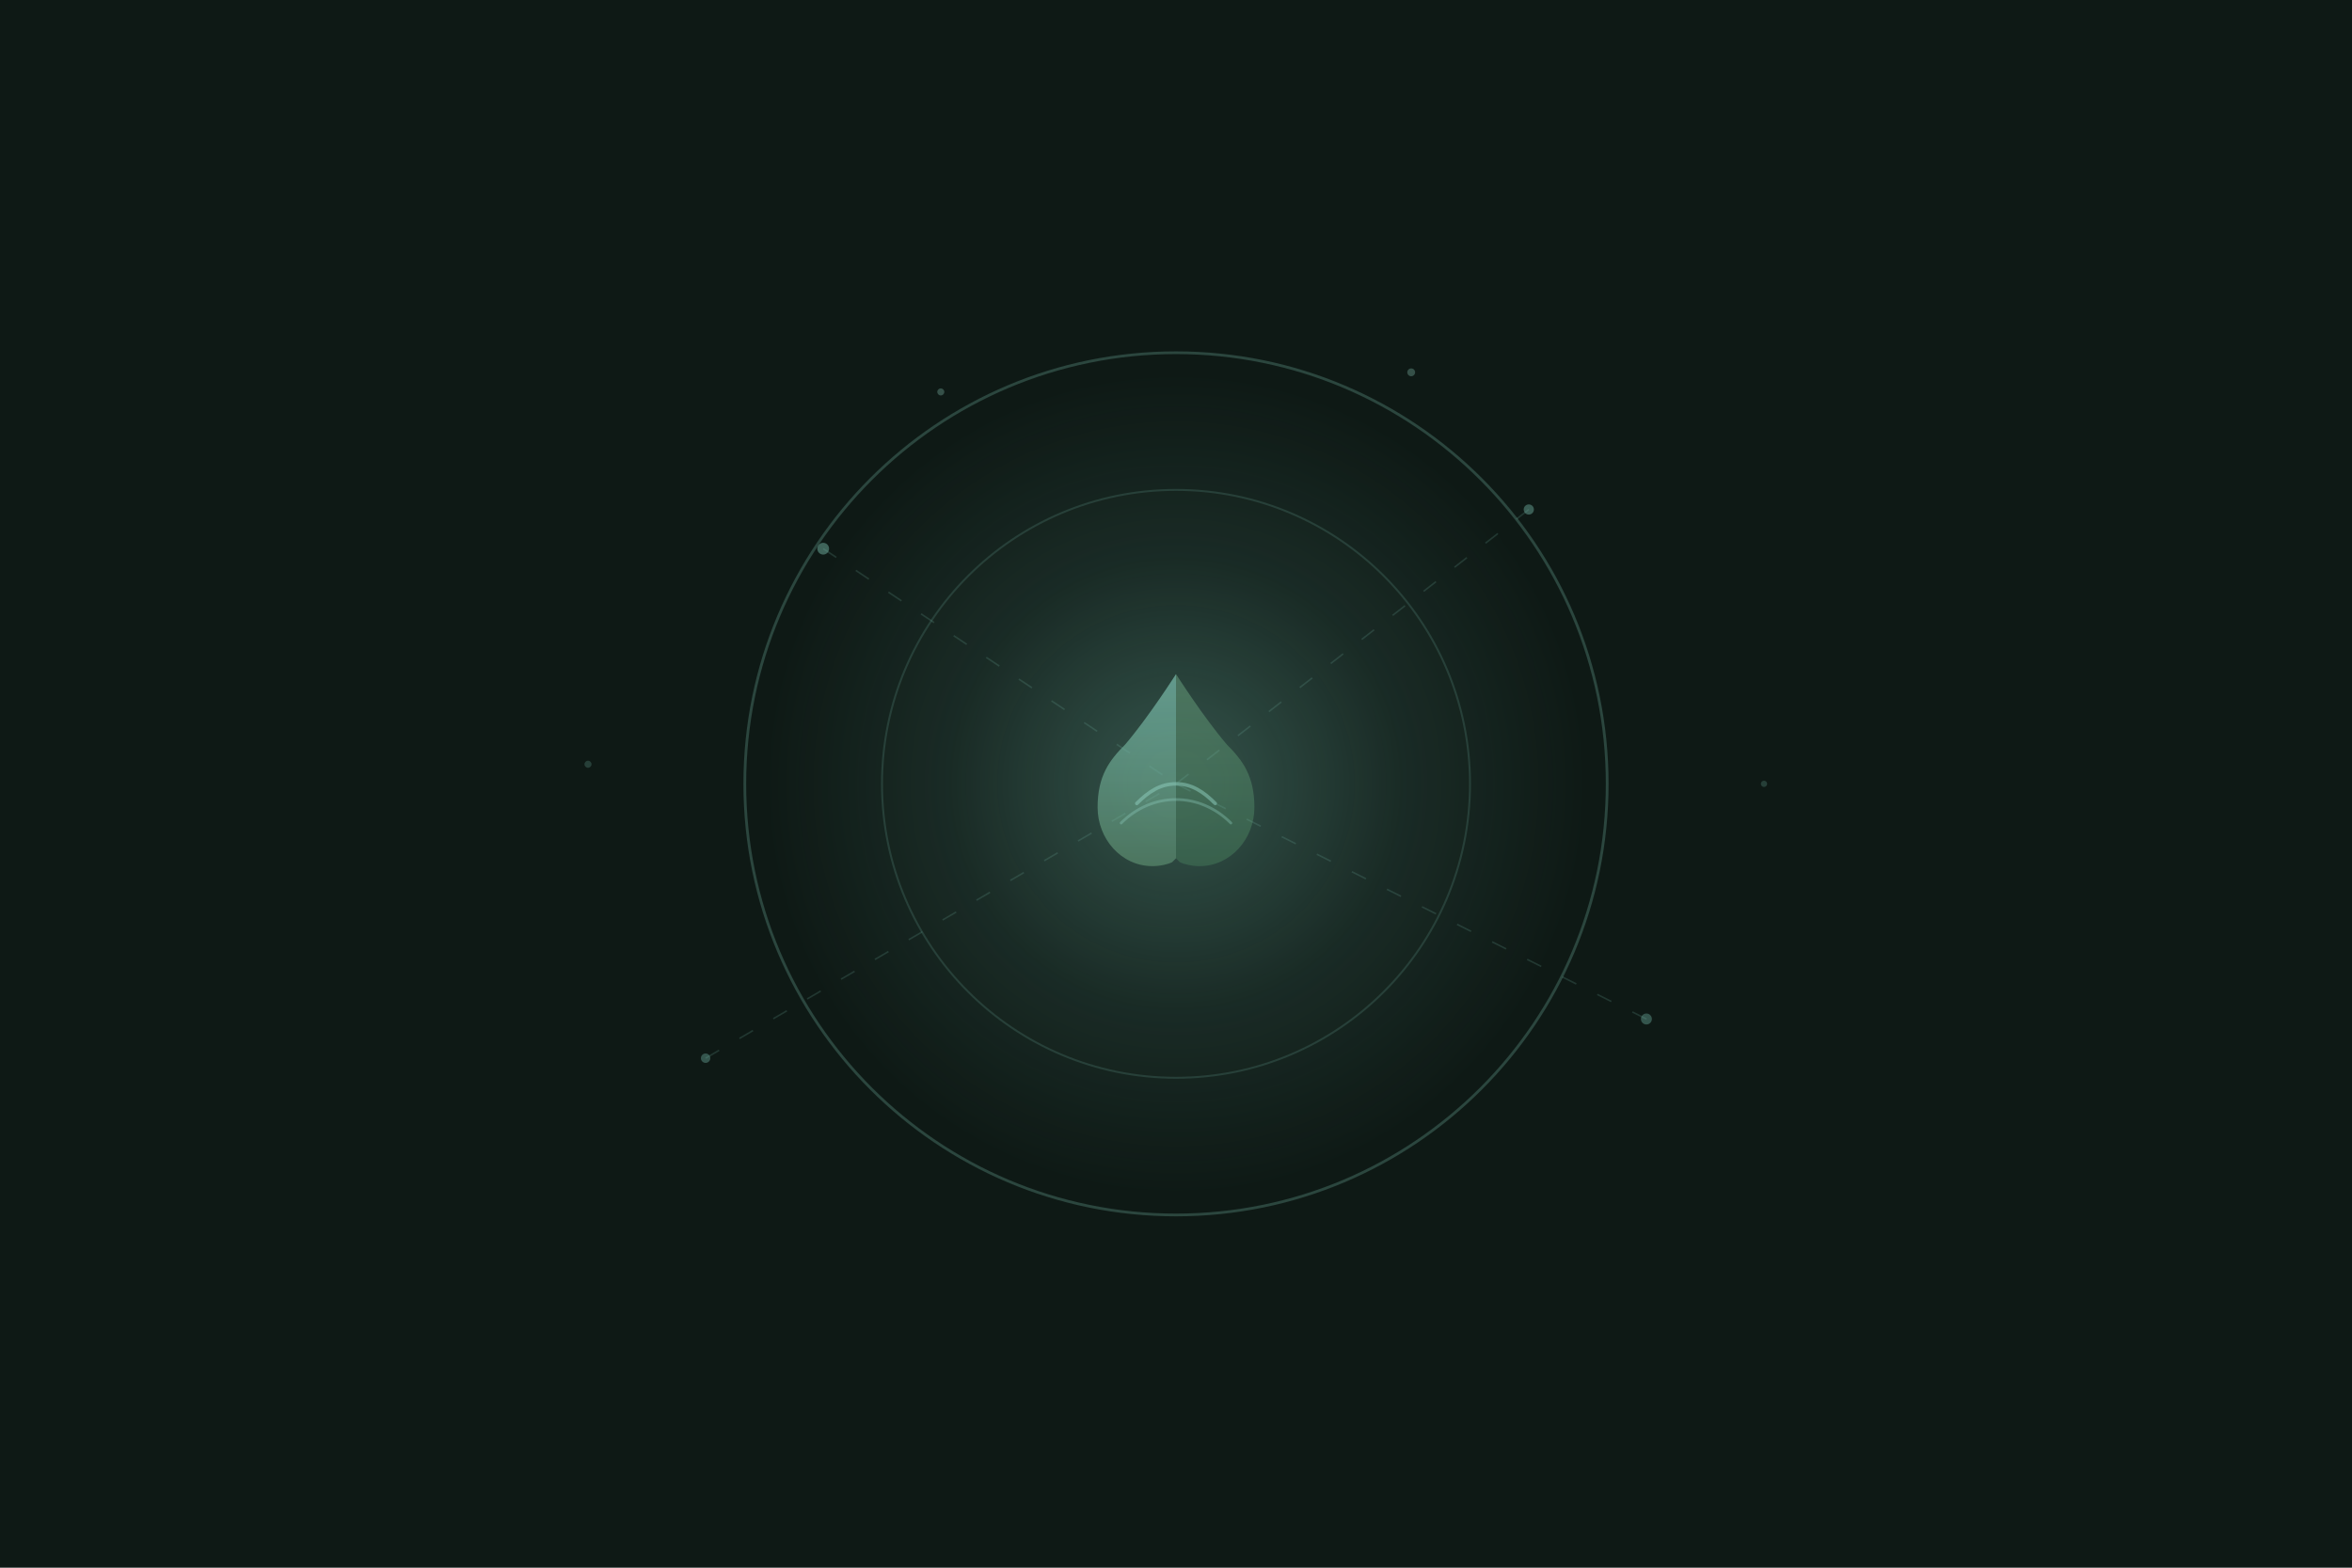
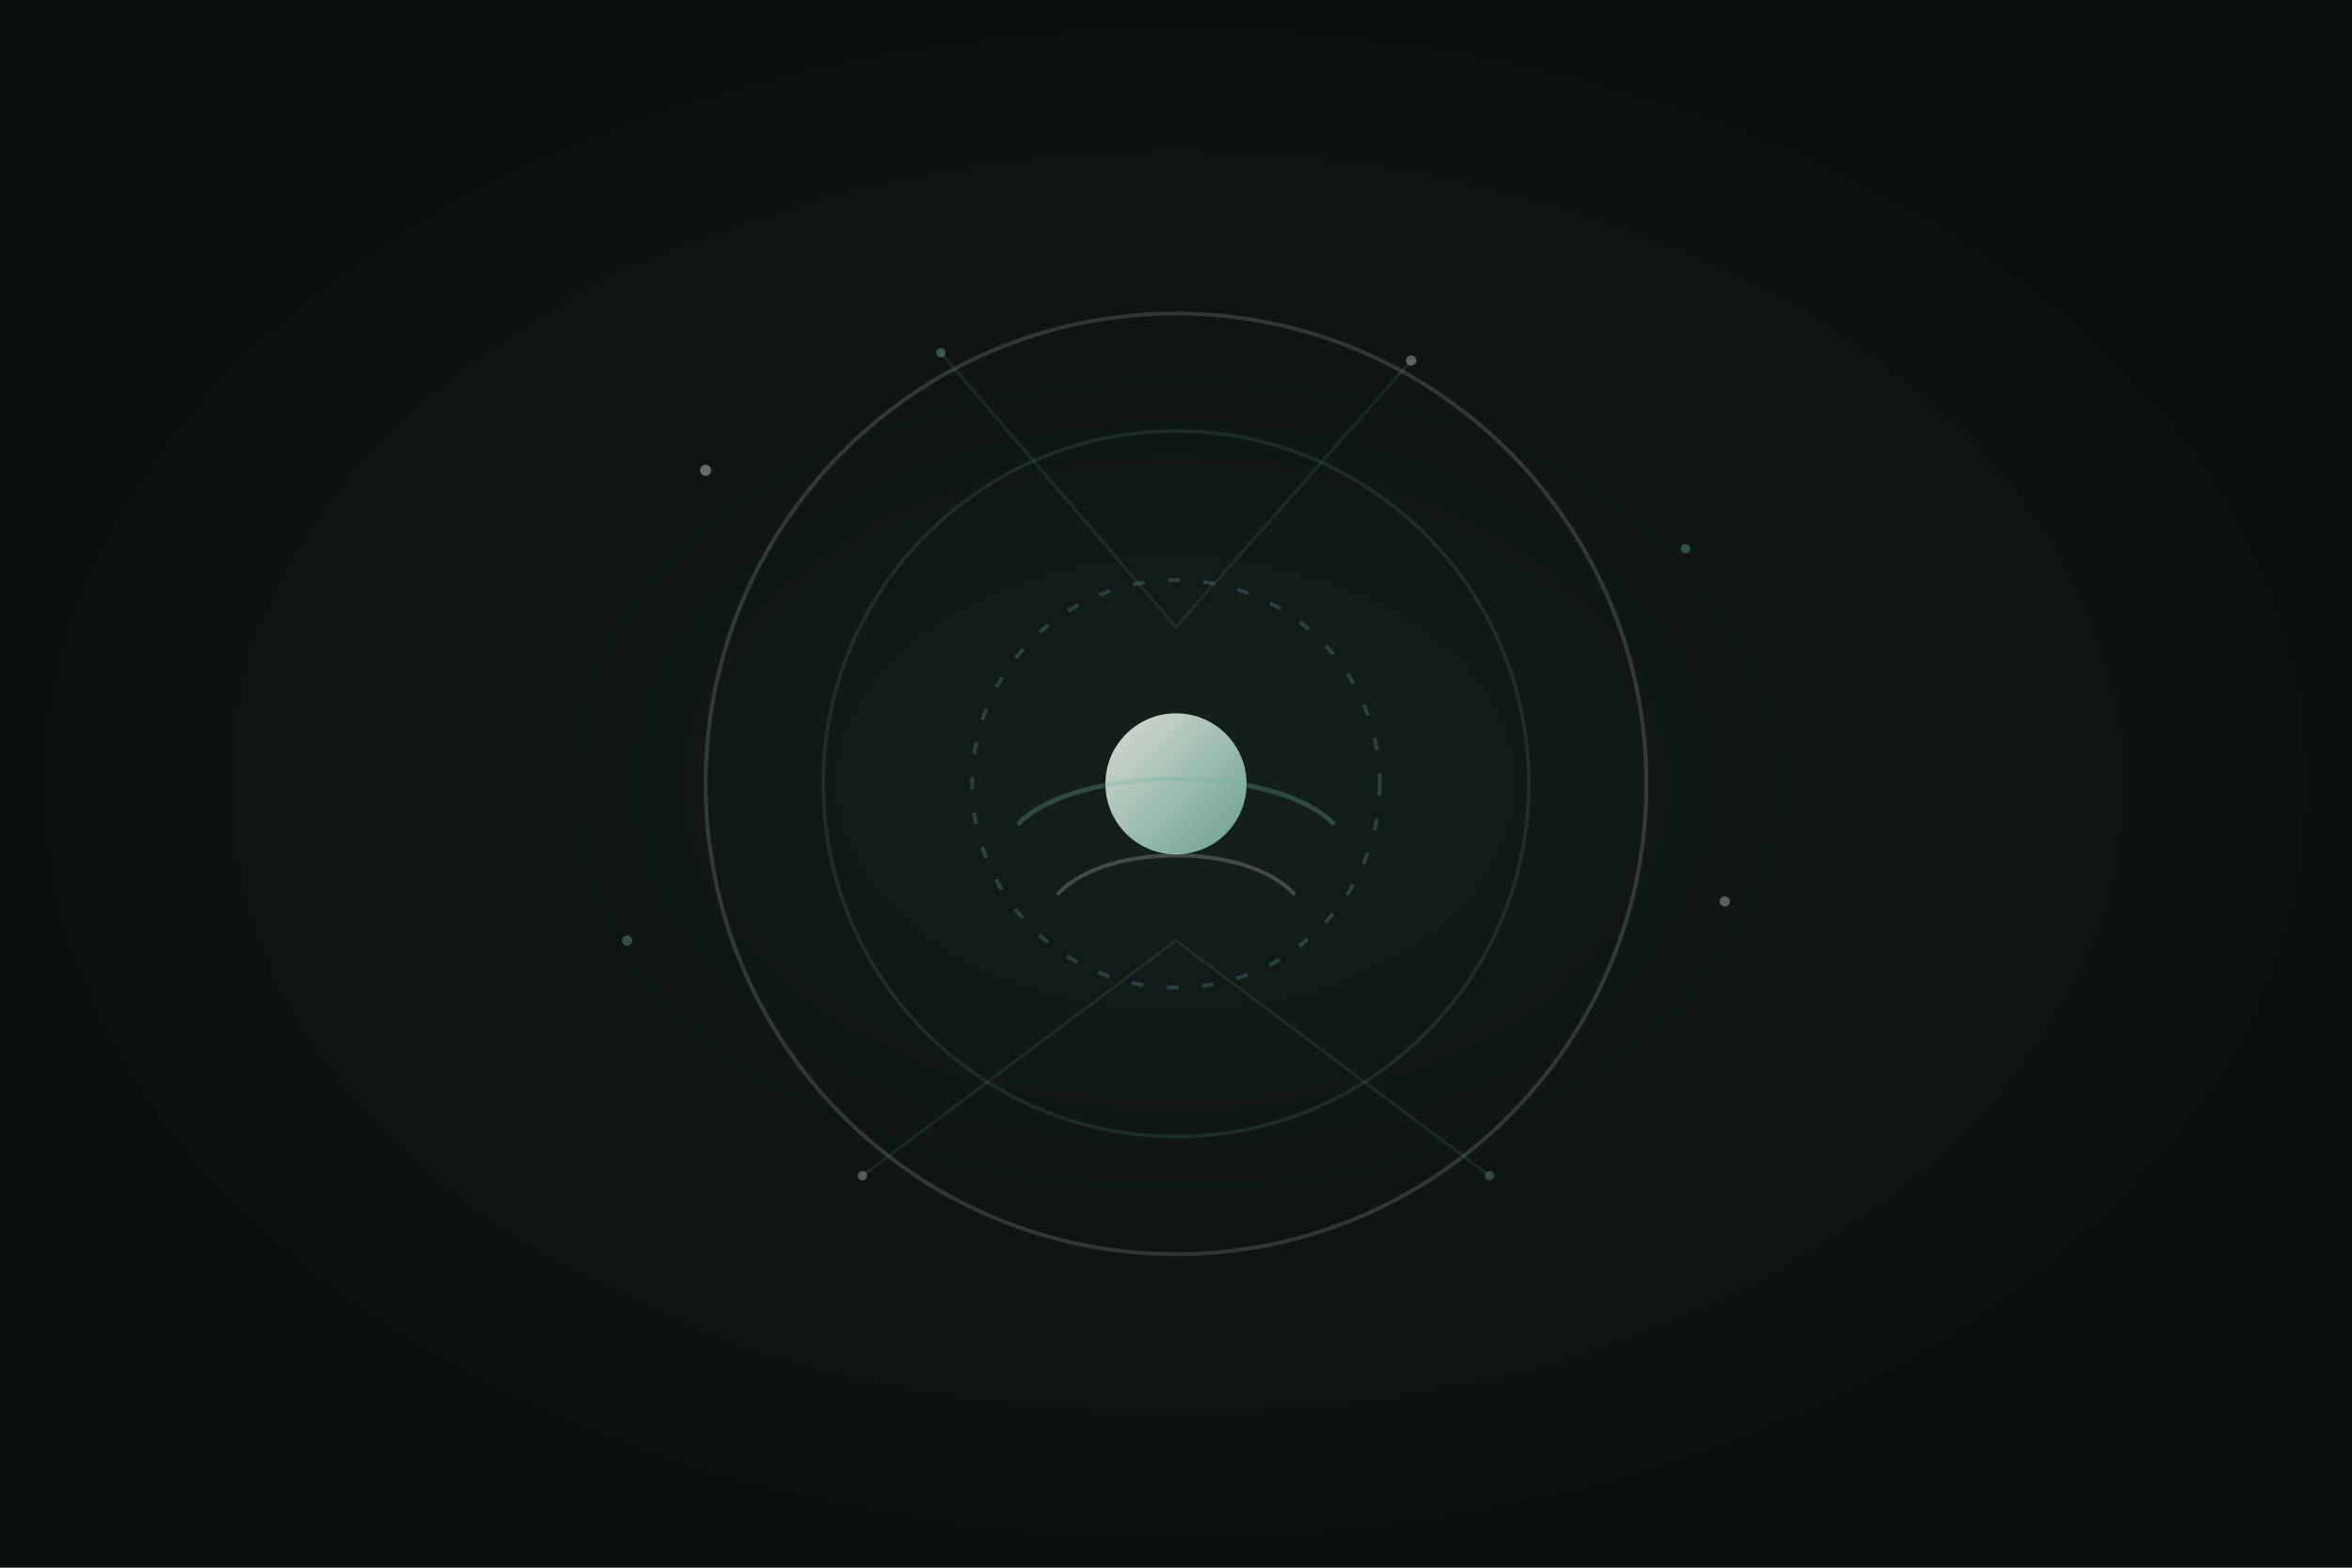
- <svg xmlns="http://www.w3.org/2000/svg" viewBox="0 0 600 400">
+ <svg xmlns="http://www.w3.org/2000/svg" viewBox="0 0 600 400" fill="none">
  <defs>
-     <radialGradient id="eid-halo" cx="50%" cy="50%" r="40%">
-       <stop offset="0%" stop-color="#6FAF9F" stop-opacity="0.4" />
-       <stop offset="55%" stop-color="#6FAF9F" stop-opacity="0.12" />
+     <radialGradient id="insightGlow" cx="50%" cy="50%" r="50%">
+       <stop offset="0%" stop-color="#6FAF9F" stop-opacity="0.10" />
+       <stop offset="70%" stop-color="#6FAF9F" stop-opacity="0.03" />
      <stop offset="100%" stop-color="#6FAF9F" stop-opacity="0" />
    </radialGradient>
-     <linearGradient id="eid-leaf1" x1="0" y1="0" x2="0" y2="1">
-       <stop offset="0%" stop-color="#7BBFAF" />
-       <stop offset="100%" stop-color="#5a8a6e" />
-     </linearGradient>
-     <linearGradient id="eid-leaf2" x1="0" y1="0" x2="0" y2="1">
-       <stop offset="0%" stop-color="#5a8a6e" />
-       <stop offset="100%" stop-color="#3d6b52" />
+     <linearGradient id="unknownCore" x1="0" y1="0" x2="1" y2="1">
+       <stop offset="0%" stop-color="#F2EEE5" />
+       <stop offset="100%" stop-color="#6FAF9F" />
    </linearGradient>
  </defs>
-   <rect width="600" height="400" fill="#0E1915" />
-   <circle cx="300" cy="200" r="130" fill="url(#eid-halo)" />
-   <circle cx="300" cy="200" r="110" stroke="#6FAF9F" stroke-width="0.7" fill="none" opacity="0.3" />
-   <circle cx="300" cy="200" r="75" stroke="#6FAF9F" stroke-width="0.5" fill="none" opacity="0.2" />
-   <path d="M300 172 C300 172, 293 183, 287 190 C283 194, 280 198, 280 206 C280 214, 286 221, 294 221 C296 221, 298 220.5, 299 220 L300 219 Z" fill="url(#eid-leaf1)" opacity="0.7" />
-   <path d="M300 172 C300 172, 307 183, 313 190 C317 194, 320 198, 320 206 C320 214, 314 221, 306 221 C304 221, 302 220.5, 301 220 L300 219 Z" fill="url(#eid-leaf2)" opacity="0.7" />
-   <path d="M290 205 C293 202, 296 200, 300 200 C304 200, 307 202, 310 205" stroke="#8FCFC0" stroke-width="0.9" stroke-linecap="round" fill="none" opacity="0.5" />
-   <path d="M286 210 C290 206, 295 204, 300 204 C305 204, 310 206, 314 210" stroke="#8FCFC0" stroke-width="0.7" stroke-linecap="round" fill="none" opacity="0.35" />
-   <circle cx="210" cy="140" r="1.5" fill="#6FAF9F" opacity="0.5" />
-   <circle cx="390" cy="130" r="1.3" fill="#6FAF9F" opacity="0.45" />
-   <circle cx="420" cy="260" r="1.4" fill="#6FAF9F" opacity="0.4" />
-   <circle cx="180" cy="270" r="1.2" fill="#6FAF9F" opacity="0.4" />
-   <circle cx="240" cy="100" r="0.9" fill="#8FCFC0" opacity="0.3" />
-   <circle cx="360" cy="95" r="1.0" fill="#8FCFC0" opacity="0.3" />
-   <circle cx="450" cy="200" r="0.8" fill="#6FAF9F" opacity="0.25" />
-   <circle cx="150" cy="195" r="0.9" fill="#6FAF9F" opacity="0.25" />
-   <line x1="210" y1="140" x2="300" y2="200" stroke="#6FAF9F" stroke-width="0.4" stroke-dasharray="4 6" opacity="0.2" />
-   <line x1="390" y1="130" x2="300" y2="200" stroke="#6FAF9F" stroke-width="0.4" stroke-dasharray="4 6" opacity="0.2" />
-   <line x1="420" y1="260" x2="300" y2="200" stroke="#6FAF9F" stroke-width="0.4" stroke-dasharray="4 6" opacity="0.2" />
-   <line x1="180" y1="270" x2="300" y2="200" stroke="#6FAF9F" stroke-width="0.4" stroke-dasharray="4 6" opacity="0.2" />
+   <rect width="600" height="400" fill="#0B0F0E" />
+   <rect width="600" height="400" fill="url(#insightGlow)" />
+   <circle cx="300" cy="200" r="120" stroke="#EDE8DE" stroke-opacity="0.16" stroke-width="1" />
+   <circle cx="300" cy="200" r="90" stroke="#6FAF9F" stroke-opacity="0.14" stroke-width="0.9" />
+   <g>
+     <circle cx="180" cy="120" r="1.4" fill="#EDE8DE" fill-opacity="0.40" />
+     <circle cx="240" cy="90" r="1.2" fill="#6FAF9F" fill-opacity="0.40" />
+     <circle cx="360" cy="92" r="1.3" fill="#EDE8DE" fill-opacity="0.36" />
+     <circle cx="430" cy="140" r="1.2" fill="#6FAF9F" fill-opacity="0.38" />
+     <circle cx="440" cy="230" r="1.3" fill="#EDE8DE" fill-opacity="0.34" />
+     <circle cx="380" cy="300" r="1.2" fill="#6FAF9F" fill-opacity="0.32" />
+     <circle cx="220" cy="300" r="1.2" fill="#EDE8DE" fill-opacity="0.32" />
+     <circle cx="160" cy="240" r="1.3" fill="#6FAF9F" fill-opacity="0.36" />
+   </g>
+   <g stroke="#6FAF9F" stroke-opacity="0.12" stroke-width="0.8">
+     <line x1="240" y1="90" x2="300" y2="160" />
+     <line x1="360" y1="92" x2="300" y2="160" />
+     <line x1="380" y1="300" x2="300" y2="240" />
+     <line x1="220" y1="300" x2="300" y2="240" />
+   </g>
+   <circle cx="300" cy="200" r="18" fill="url(#unknownCore)" opacity="0.9" />
+   <circle cx="300" cy="200" r="52" stroke="#6FAF9F" stroke-opacity="0.26" stroke-width="1" stroke-dasharray="3 6" />
+   <path d="M260 210 C275 195 325 195 340 210" stroke="#6FAF9F" stroke-opacity="0.30" stroke-width="1.2" stroke-linecap="round" />
+   <path d="M270 228 C282 215 318 215 330 228" stroke="#EDE8DE" stroke-opacity="0.22" stroke-width="1" stroke-linecap="round" />
</svg>
